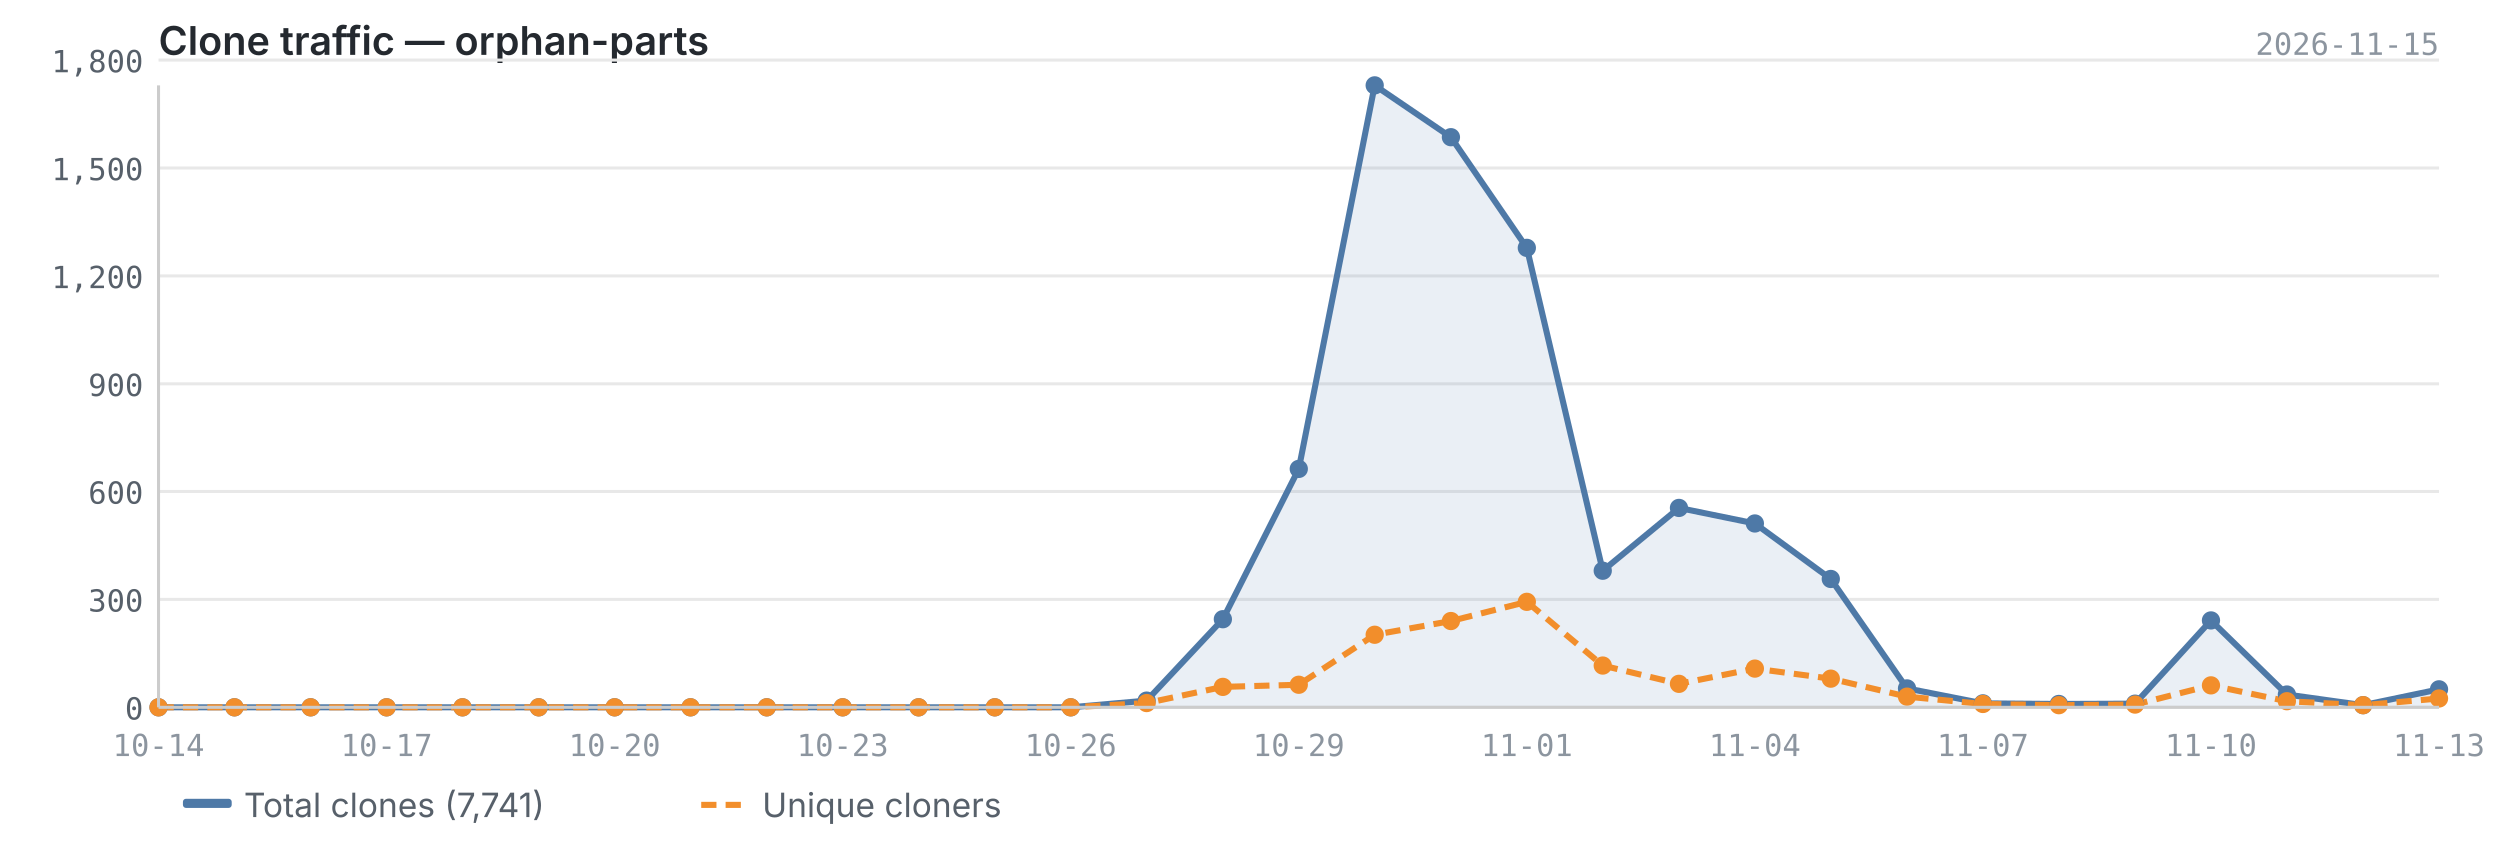
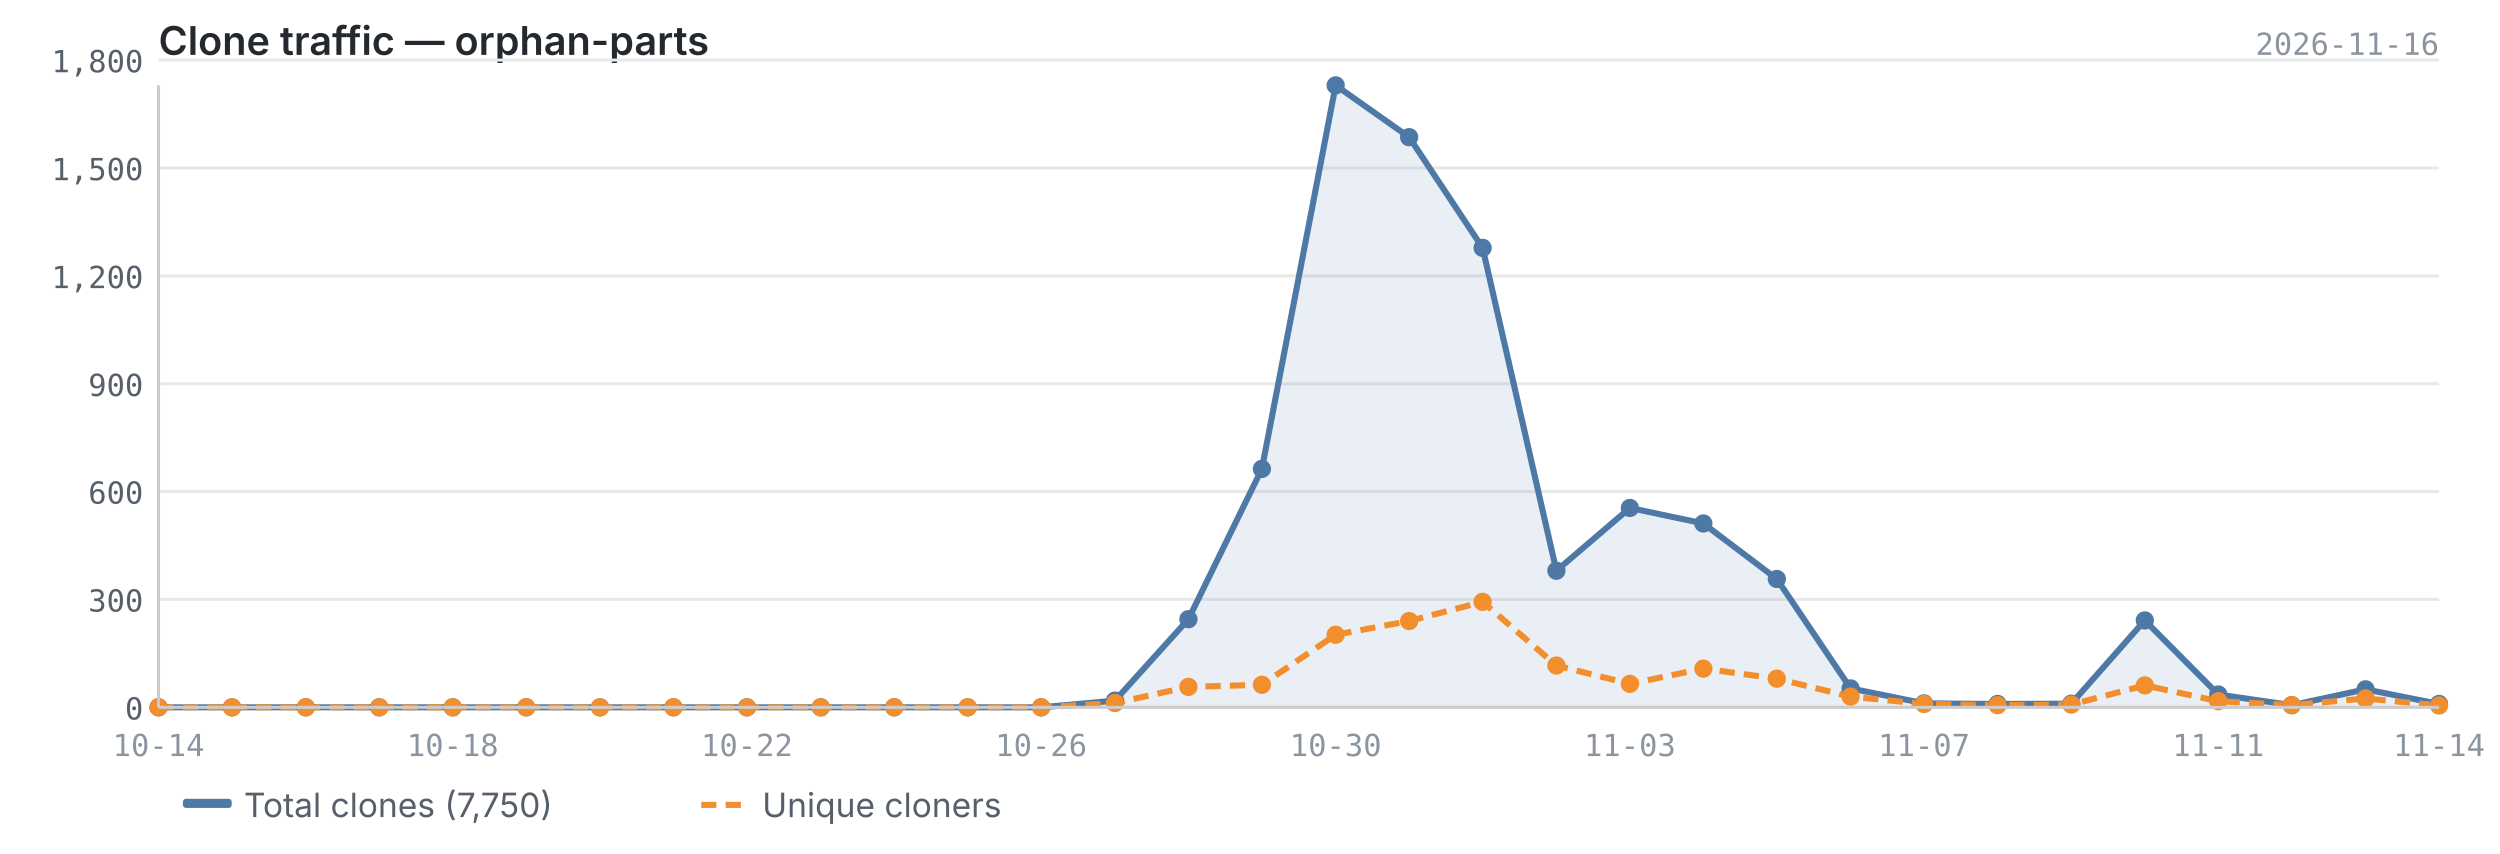
<svg xmlns="http://www.w3.org/2000/svg" viewBox="0 0 820 280" width="820" height="280">
  <text x="52" y="18" font-size="13" font-weight="600" fill="#24292f" font-family="-apple-system, BlinkMacSystemFont, 'Segoe UI', sans-serif">Clone traffic — orphan-parts</text>
-   <text x="800" y="18" font-size="10" fill="#8c959f" font-family="ui-monospace, SFMono-Regular, 'SF Mono', Menlo, monospace" text-anchor="end">2026-11-15</text>
+   <text x="800" y="18" font-size="10" fill="#8c959f" font-family="ui-monospace, SFMono-Regular, 'SF Mono', Menlo, monospace" text-anchor="end">2026-11-16</text>
  <line x1="52" y1="232.0" x2="800" y2="232.0" stroke="#e8e8e8" stroke-width="1" />
  <line x1="52" y1="196.6" x2="800" y2="196.6" stroke="#e8e8e8" stroke-width="1" />
  <line x1="52" y1="161.2" x2="800" y2="161.2" stroke="#e8e8e8" stroke-width="1" />
  <line x1="52" y1="125.9" x2="800" y2="125.9" stroke="#e8e8e8" stroke-width="1" />
  <line x1="52" y1="90.5" x2="800" y2="90.5" stroke="#e8e8e8" stroke-width="1" />
  <line x1="52" y1="55.1" x2="800" y2="55.1" stroke="#e8e8e8" stroke-width="1" />
  <line x1="52" y1="19.7" x2="800" y2="19.7" stroke="#e8e8e8" stroke-width="1" />
-   <path d="M52.0,232.0 L52.0,232.0 L76.9,232.0 L101.9,232.0 L126.8,232.0 L151.7,232.0 L176.7,232.0 L201.6,232.0 L226.5,232.0 L251.5,232.0 L276.4,232.0 L301.3,232.0 L326.3,232.0 L351.2,232.0 L376.1,229.8 L401.1,203.1 L426.0,153.8 L450.9,28.0 L475.9,45.0 L500.8,81.3 L525.7,187.2 L550.7,166.6 L575.6,171.7 L600.5,189.9 L625.5,225.8 L650.4,230.7 L675.3,230.9 L700.3,230.8 L725.2,203.5 L750.1,227.8 L775.1,231.3 L800.0,226.1 L800.0,232.0 L52.0,232.0Z" fill="#4e79a7" opacity="0.12" />
-   <polyline points="52.0,232.0 76.9,232.0 101.9,232.0 126.8,232.0 151.7,232.0 176.7,232.0 201.6,232.0 226.5,232.0 251.5,232.0 276.4,232.0 301.3,232.0 326.3,232.0 351.2,232.0 376.1,229.8 401.1,203.1 426.0,153.8 450.9,28.0 475.9,45.0 500.8,81.3 525.7,187.2 550.7,166.6 575.6,171.7 600.5,189.9 625.5,225.8 650.4,230.7 675.3,230.9 700.3,230.8 725.2,203.5 750.1,227.8 775.1,231.3 800.0,226.1" fill="none" stroke="#4e79a7" stroke-width="2" stroke-linejoin="round" />
-   <polyline points="52.0,232.0 76.9,232.0 101.9,232.0 126.8,232.0 151.7,232.0 176.7,232.0 201.6,232.0 226.5,232.0 251.5,232.0 276.4,232.0 301.3,232.0 326.3,232.0 351.2,232.0 376.1,230.6 401.1,225.3 426.0,224.6 450.9,208.2 475.9,203.7 500.8,197.4 525.7,218.3 550.7,224.3 575.6,219.3 600.5,222.6 625.5,228.5 650.4,230.9 675.3,231.3 700.3,231.1 725.2,224.8 750.1,230.0 775.1,231.3 800.0,229.1" fill="none" stroke="#f28e2b" stroke-width="2" stroke-linejoin="round" stroke-dasharray="5,3" />
+   <path d="M52.0,232.0 L52.0,232.0 L76.1,232.0 L100.3,232.0 L124.4,232.0 L148.5,232.0 L172.6,232.0 L196.8,232.0 L220.9,232.0 L245.0,232.0 L269.2,232.0 L293.3,232.0 L317.4,232.0 L341.5,232.0 L365.7,229.8 L389.8,203.1 L413.9,153.8 L438.1,28.0 L462.2,45.0 L486.3,81.3 L510.5,187.2 L534.6,166.6 L558.7,171.7 L582.8,189.9 L607.0,225.8 L631.1,230.7 L655.2,230.9 L679.4,230.8 L703.5,203.5 L727.6,227.8 L751.7,231.3 L775.9,226.1 L800.0,230.9 L800.0,232.0 L52.0,232.0Z" fill="#4e79a7" opacity="0.12" />
+   <polyline points="52.0,232.0 76.1,232.0 100.3,232.0 124.4,232.0 148.5,232.0 172.6,232.0 196.8,232.0 220.9,232.0 245.0,232.0 269.2,232.0 293.3,232.0 317.4,232.0 341.5,232.0 365.7,229.8 389.8,203.1 413.9,153.8 438.1,28.0 462.2,45.0 486.3,81.3 510.5,187.2 534.6,166.6 558.7,171.7 582.8,189.9 607.0,225.8 631.1,230.7 655.2,230.9 679.4,230.8 703.5,203.5 727.6,227.8 751.7,231.3 775.9,226.1 800.0,230.9" fill="none" stroke="#4e79a7" stroke-width="2" stroke-linejoin="round" />
+   <polyline points="52.0,232.0 76.1,232.0 100.3,232.0 124.4,232.0 148.5,232.0 172.6,232.0 196.8,232.0 220.9,232.0 245.0,232.0 269.2,232.0 293.3,232.0 317.4,232.0 341.5,232.0 365.7,230.6 389.8,225.3 413.9,224.6 438.1,208.2 462.2,203.7 486.3,197.4 510.5,218.3 534.6,224.3 558.7,219.3 582.8,222.6 607.0,228.5 631.1,230.9 655.2,231.3 679.4,231.1 703.5,224.8 727.6,230.0 751.7,231.3 775.9,229.1 800.0,231.4" fill="none" stroke="#f28e2b" stroke-width="2" stroke-linejoin="round" stroke-dasharray="5,3" />
  <circle cx="52.0" cy="232.0" r="3" fill="#4e79a7" />
-   <circle cx="76.9" cy="232.0" r="3" fill="#4e79a7" />
-   <circle cx="101.9" cy="232.0" r="3" fill="#4e79a7" />
-   <circle cx="126.8" cy="232.0" r="3" fill="#4e79a7" />
-   <circle cx="151.7" cy="232.0" r="3" fill="#4e79a7" />
-   <circle cx="176.7" cy="232.0" r="3" fill="#4e79a7" />
-   <circle cx="201.6" cy="232.0" r="3" fill="#4e79a7" />
-   <circle cx="226.5" cy="232.0" r="3" fill="#4e79a7" />
-   <circle cx="251.5" cy="232.0" r="3" fill="#4e79a7" />
-   <circle cx="276.4" cy="232.0" r="3" fill="#4e79a7" />
-   <circle cx="301.3" cy="232.0" r="3" fill="#4e79a7" />
-   <circle cx="326.3" cy="232.0" r="3" fill="#4e79a7" />
-   <circle cx="351.2" cy="232.0" r="3" fill="#4e79a7" />
-   <circle cx="376.1" cy="229.8" r="3" fill="#4e79a7" />
-   <circle cx="401.1" cy="203.1" r="3" fill="#4e79a7" />
-   <circle cx="426.0" cy="153.8" r="3" fill="#4e79a7" />
-   <circle cx="450.9" cy="28.0" r="3" fill="#4e79a7" />
-   <circle cx="475.9" cy="45.0" r="3" fill="#4e79a7" />
-   <circle cx="500.8" cy="81.3" r="3" fill="#4e79a7" />
-   <circle cx="525.7" cy="187.2" r="3" fill="#4e79a7" />
-   <circle cx="550.7" cy="166.6" r="3" fill="#4e79a7" />
-   <circle cx="575.6" cy="171.7" r="3" fill="#4e79a7" />
-   <circle cx="600.5" cy="189.9" r="3" fill="#4e79a7" />
-   <circle cx="625.5" cy="225.8" r="3" fill="#4e79a7" />
-   <circle cx="650.4" cy="230.7" r="3" fill="#4e79a7" />
-   <circle cx="675.3" cy="230.9" r="3" fill="#4e79a7" />
-   <circle cx="700.3" cy="230.8" r="3" fill="#4e79a7" />
-   <circle cx="725.2" cy="203.5" r="3" fill="#4e79a7" />
-   <circle cx="750.1" cy="227.8" r="3" fill="#4e79a7" />
-   <circle cx="775.1" cy="231.3" r="3" fill="#4e79a7" />
-   <circle cx="800.0" cy="226.1" r="3" fill="#4e79a7" />
+   <circle cx="76.1" cy="232.0" r="3" fill="#4e79a7" />
+   <circle cx="100.3" cy="232.0" r="3" fill="#4e79a7" />
+   <circle cx="124.4" cy="232.0" r="3" fill="#4e79a7" />
+   <circle cx="148.5" cy="232.0" r="3" fill="#4e79a7" />
+   <circle cx="172.6" cy="232.0" r="3" fill="#4e79a7" />
+   <circle cx="196.8" cy="232.0" r="3" fill="#4e79a7" />
+   <circle cx="220.9" cy="232.0" r="3" fill="#4e79a7" />
+   <circle cx="245.0" cy="232.0" r="3" fill="#4e79a7" />
+   <circle cx="269.2" cy="232.0" r="3" fill="#4e79a7" />
+   <circle cx="293.3" cy="232.0" r="3" fill="#4e79a7" />
+   <circle cx="317.4" cy="232.0" r="3" fill="#4e79a7" />
+   <circle cx="341.5" cy="232.0" r="3" fill="#4e79a7" />
+   <circle cx="365.7" cy="229.8" r="3" fill="#4e79a7" />
+   <circle cx="389.8" cy="203.1" r="3" fill="#4e79a7" />
+   <circle cx="413.9" cy="153.8" r="3" fill="#4e79a7" />
+   <circle cx="438.1" cy="28.0" r="3" fill="#4e79a7" />
+   <circle cx="462.2" cy="45.0" r="3" fill="#4e79a7" />
+   <circle cx="486.3" cy="81.3" r="3" fill="#4e79a7" />
+   <circle cx="510.5" cy="187.2" r="3" fill="#4e79a7" />
+   <circle cx="534.6" cy="166.6" r="3" fill="#4e79a7" />
+   <circle cx="558.7" cy="171.7" r="3" fill="#4e79a7" />
+   <circle cx="582.8" cy="189.9" r="3" fill="#4e79a7" />
+   <circle cx="607.0" cy="225.8" r="3" fill="#4e79a7" />
+   <circle cx="631.1" cy="230.7" r="3" fill="#4e79a7" />
+   <circle cx="655.2" cy="230.9" r="3" fill="#4e79a7" />
+   <circle cx="679.4" cy="230.8" r="3" fill="#4e79a7" />
+   <circle cx="703.5" cy="203.5" r="3" fill="#4e79a7" />
+   <circle cx="727.6" cy="227.8" r="3" fill="#4e79a7" />
+   <circle cx="751.7" cy="231.3" r="3" fill="#4e79a7" />
+   <circle cx="775.9" cy="226.1" r="3" fill="#4e79a7" />
+   <circle cx="800.0" cy="230.9" r="3" fill="#4e79a7" />
  <circle cx="52.0" cy="232.0" r="3" fill="#f28e2b" />
-   <circle cx="76.9" cy="232.0" r="3" fill="#f28e2b" />
-   <circle cx="101.9" cy="232.0" r="3" fill="#f28e2b" />
-   <circle cx="126.8" cy="232.0" r="3" fill="#f28e2b" />
-   <circle cx="151.7" cy="232.0" r="3" fill="#f28e2b" />
-   <circle cx="176.7" cy="232.0" r="3" fill="#f28e2b" />
-   <circle cx="201.6" cy="232.0" r="3" fill="#f28e2b" />
-   <circle cx="226.5" cy="232.0" r="3" fill="#f28e2b" />
-   <circle cx="251.5" cy="232.0" r="3" fill="#f28e2b" />
-   <circle cx="276.4" cy="232.0" r="3" fill="#f28e2b" />
-   <circle cx="301.3" cy="232.0" r="3" fill="#f28e2b" />
-   <circle cx="326.3" cy="232.0" r="3" fill="#f28e2b" />
-   <circle cx="351.2" cy="232.0" r="3" fill="#f28e2b" />
-   <circle cx="376.1" cy="230.6" r="3" fill="#f28e2b" />
-   <circle cx="401.1" cy="225.3" r="3" fill="#f28e2b" />
-   <circle cx="426.0" cy="224.6" r="3" fill="#f28e2b" />
-   <circle cx="450.9" cy="208.2" r="3" fill="#f28e2b" />
-   <circle cx="475.9" cy="203.7" r="3" fill="#f28e2b" />
-   <circle cx="500.8" cy="197.4" r="3" fill="#f28e2b" />
-   <circle cx="525.7" cy="218.3" r="3" fill="#f28e2b" />
-   <circle cx="550.7" cy="224.3" r="3" fill="#f28e2b" />
-   <circle cx="575.6" cy="219.3" r="3" fill="#f28e2b" />
-   <circle cx="600.5" cy="222.6" r="3" fill="#f28e2b" />
-   <circle cx="625.5" cy="228.5" r="3" fill="#f28e2b" />
-   <circle cx="650.4" cy="230.9" r="3" fill="#f28e2b" />
-   <circle cx="675.3" cy="231.3" r="3" fill="#f28e2b" />
-   <circle cx="700.3" cy="231.1" r="3" fill="#f28e2b" />
-   <circle cx="725.2" cy="224.8" r="3" fill="#f28e2b" />
-   <circle cx="750.1" cy="230.0" r="3" fill="#f28e2b" />
-   <circle cx="775.1" cy="231.3" r="3" fill="#f28e2b" />
-   <circle cx="800.0" cy="229.1" r="3" fill="#f28e2b" />
+   <circle cx="76.1" cy="232.0" r="3" fill="#f28e2b" />
+   <circle cx="100.3" cy="232.0" r="3" fill="#f28e2b" />
+   <circle cx="124.4" cy="232.0" r="3" fill="#f28e2b" />
+   <circle cx="148.5" cy="232.0" r="3" fill="#f28e2b" />
+   <circle cx="172.6" cy="232.0" r="3" fill="#f28e2b" />
+   <circle cx="196.8" cy="232.0" r="3" fill="#f28e2b" />
+   <circle cx="220.9" cy="232.0" r="3" fill="#f28e2b" />
+   <circle cx="245.0" cy="232.0" r="3" fill="#f28e2b" />
+   <circle cx="269.2" cy="232.0" r="3" fill="#f28e2b" />
+   <circle cx="293.3" cy="232.0" r="3" fill="#f28e2b" />
+   <circle cx="317.4" cy="232.0" r="3" fill="#f28e2b" />
+   <circle cx="341.5" cy="232.0" r="3" fill="#f28e2b" />
+   <circle cx="365.7" cy="230.6" r="3" fill="#f28e2b" />
+   <circle cx="389.8" cy="225.3" r="3" fill="#f28e2b" />
+   <circle cx="413.9" cy="224.6" r="3" fill="#f28e2b" />
+   <circle cx="438.1" cy="208.2" r="3" fill="#f28e2b" />
+   <circle cx="462.2" cy="203.7" r="3" fill="#f28e2b" />
+   <circle cx="486.3" cy="197.4" r="3" fill="#f28e2b" />
+   <circle cx="510.5" cy="218.3" r="3" fill="#f28e2b" />
+   <circle cx="534.6" cy="224.3" r="3" fill="#f28e2b" />
+   <circle cx="558.7" cy="219.3" r="3" fill="#f28e2b" />
+   <circle cx="582.8" cy="222.6" r="3" fill="#f28e2b" />
+   <circle cx="607.0" cy="228.5" r="3" fill="#f28e2b" />
+   <circle cx="631.1" cy="230.9" r="3" fill="#f28e2b" />
+   <circle cx="655.2" cy="231.3" r="3" fill="#f28e2b" />
+   <circle cx="679.4" cy="231.1" r="3" fill="#f28e2b" />
+   <circle cx="703.5" cy="224.8" r="3" fill="#f28e2b" />
+   <circle cx="727.6" cy="230.0" r="3" fill="#f28e2b" />
+   <circle cx="751.7" cy="231.3" r="3" fill="#f28e2b" />
+   <circle cx="775.9" cy="229.1" r="3" fill="#f28e2b" />
+   <circle cx="800.0" cy="231.4" r="3" fill="#f28e2b" />
  <line x1="52" y1="28" x2="52" y2="232" stroke="#cccccc" stroke-width="1" />
  <line x1="52" y1="232" x2="800" y2="232" stroke="#cccccc" stroke-width="1" />
  <text x="47" y="236.0" text-anchor="end" font-size="10" fill="#57606a" font-family="ui-monospace, SFMono-Regular, 'SF Mono', Menlo, monospace">0</text>
  <text x="47" y="200.6" text-anchor="end" font-size="10" fill="#57606a" font-family="ui-monospace, SFMono-Regular, 'SF Mono', Menlo, monospace">300</text>
  <text x="47" y="165.2" text-anchor="end" font-size="10" fill="#57606a" font-family="ui-monospace, SFMono-Regular, 'SF Mono', Menlo, monospace">600</text>
  <text x="47" y="129.9" text-anchor="end" font-size="10" fill="#57606a" font-family="ui-monospace, SFMono-Regular, 'SF Mono', Menlo, monospace">900</text>
  <text x="47" y="94.5" text-anchor="end" font-size="10" fill="#57606a" font-family="ui-monospace, SFMono-Regular, 'SF Mono', Menlo, monospace">1,200</text>
  <text x="47" y="59.1" text-anchor="end" font-size="10" fill="#57606a" font-family="ui-monospace, SFMono-Regular, 'SF Mono', Menlo, monospace">1,500</text>
  <text x="47" y="23.7" text-anchor="end" font-size="10" fill="#57606a" font-family="ui-monospace, SFMono-Regular, 'SF Mono', Menlo, monospace">1,800</text>
  <text x="52.0" y="248" text-anchor="middle" font-size="10" fill="#8c959f" font-family="ui-monospace, SFMono-Regular, 'SF Mono', Menlo, monospace">10-14</text>
-   <text x="126.8" y="248" text-anchor="middle" font-size="10" fill="#8c959f" font-family="ui-monospace, SFMono-Regular, 'SF Mono', Menlo, monospace">10-17</text>
-   <text x="201.6" y="248" text-anchor="middle" font-size="10" fill="#8c959f" font-family="ui-monospace, SFMono-Regular, 'SF Mono', Menlo, monospace">10-20</text>
-   <text x="276.4" y="248" text-anchor="middle" font-size="10" fill="#8c959f" font-family="ui-monospace, SFMono-Regular, 'SF Mono', Menlo, monospace">10-23</text>
-   <text x="351.2" y="248" text-anchor="middle" font-size="10" fill="#8c959f" font-family="ui-monospace, SFMono-Regular, 'SF Mono', Menlo, monospace">10-26</text>
-   <text x="426.0" y="248" text-anchor="middle" font-size="10" fill="#8c959f" font-family="ui-monospace, SFMono-Regular, 'SF Mono', Menlo, monospace">10-29</text>
-   <text x="500.8" y="248" text-anchor="middle" font-size="10" fill="#8c959f" font-family="ui-monospace, SFMono-Regular, 'SF Mono', Menlo, monospace">11-01</text>
-   <text x="575.6" y="248" text-anchor="middle" font-size="10" fill="#8c959f" font-family="ui-monospace, SFMono-Regular, 'SF Mono', Menlo, monospace">11-04</text>
-   <text x="650.4" y="248" text-anchor="middle" font-size="10" fill="#8c959f" font-family="ui-monospace, SFMono-Regular, 'SF Mono', Menlo, monospace">11-07</text>
-   <text x="725.2" y="248" text-anchor="middle" font-size="10" fill="#8c959f" font-family="ui-monospace, SFMono-Regular, 'SF Mono', Menlo, monospace">11-10</text>
-   <text x="800.0" y="248" text-anchor="middle" font-size="10" fill="#8c959f" font-family="ui-monospace, SFMono-Regular, 'SF Mono', Menlo, monospace">11-13</text>
+   <text x="148.5" y="248" text-anchor="middle" font-size="10" fill="#8c959f" font-family="ui-monospace, SFMono-Regular, 'SF Mono', Menlo, monospace">10-18</text>
+   <text x="245.0" y="248" text-anchor="middle" font-size="10" fill="#8c959f" font-family="ui-monospace, SFMono-Regular, 'SF Mono', Menlo, monospace">10-22</text>
+   <text x="341.5" y="248" text-anchor="middle" font-size="10" fill="#8c959f" font-family="ui-monospace, SFMono-Regular, 'SF Mono', Menlo, monospace">10-26</text>
+   <text x="438.1" y="248" text-anchor="middle" font-size="10" fill="#8c959f" font-family="ui-monospace, SFMono-Regular, 'SF Mono', Menlo, monospace">10-30</text>
+   <text x="534.6" y="248" text-anchor="middle" font-size="10" fill="#8c959f" font-family="ui-monospace, SFMono-Regular, 'SF Mono', Menlo, monospace">11-03</text>
+   <text x="631.1" y="248" text-anchor="middle" font-size="10" fill="#8c959f" font-family="ui-monospace, SFMono-Regular, 'SF Mono', Menlo, monospace">11-07</text>
+   <text x="727.6" y="248" text-anchor="middle" font-size="10" fill="#8c959f" font-family="ui-monospace, SFMono-Regular, 'SF Mono', Menlo, monospace">11-11</text>
+   <text x="800.0" y="248" text-anchor="middle" font-size="10" fill="#8c959f" font-family="ui-monospace, SFMono-Regular, 'SF Mono', Menlo, monospace">11-14</text>
  <rect x="60" y="262" width="16" height="3" fill="#4e79a7" rx="1" />
-   <text x="80" y="268" font-size="11" fill="#57606a" font-family="-apple-system, BlinkMacSystemFont, 'Segoe UI', sans-serif">Total clones (7,741)</text>
+   <text x="80" y="268" font-size="11" fill="#57606a" font-family="-apple-system, BlinkMacSystemFont, 'Segoe UI', sans-serif">Total clones (7,750)</text>
  <line x1="230" y1="264" x2="246" y2="264" stroke="#f28e2b" stroke-width="2" stroke-dasharray="5,3" />
  <text x="250" y="268" font-size="11" fill="#57606a" font-family="-apple-system, BlinkMacSystemFont, 'Segoe UI', sans-serif">Unique cloners</text>
</svg>
